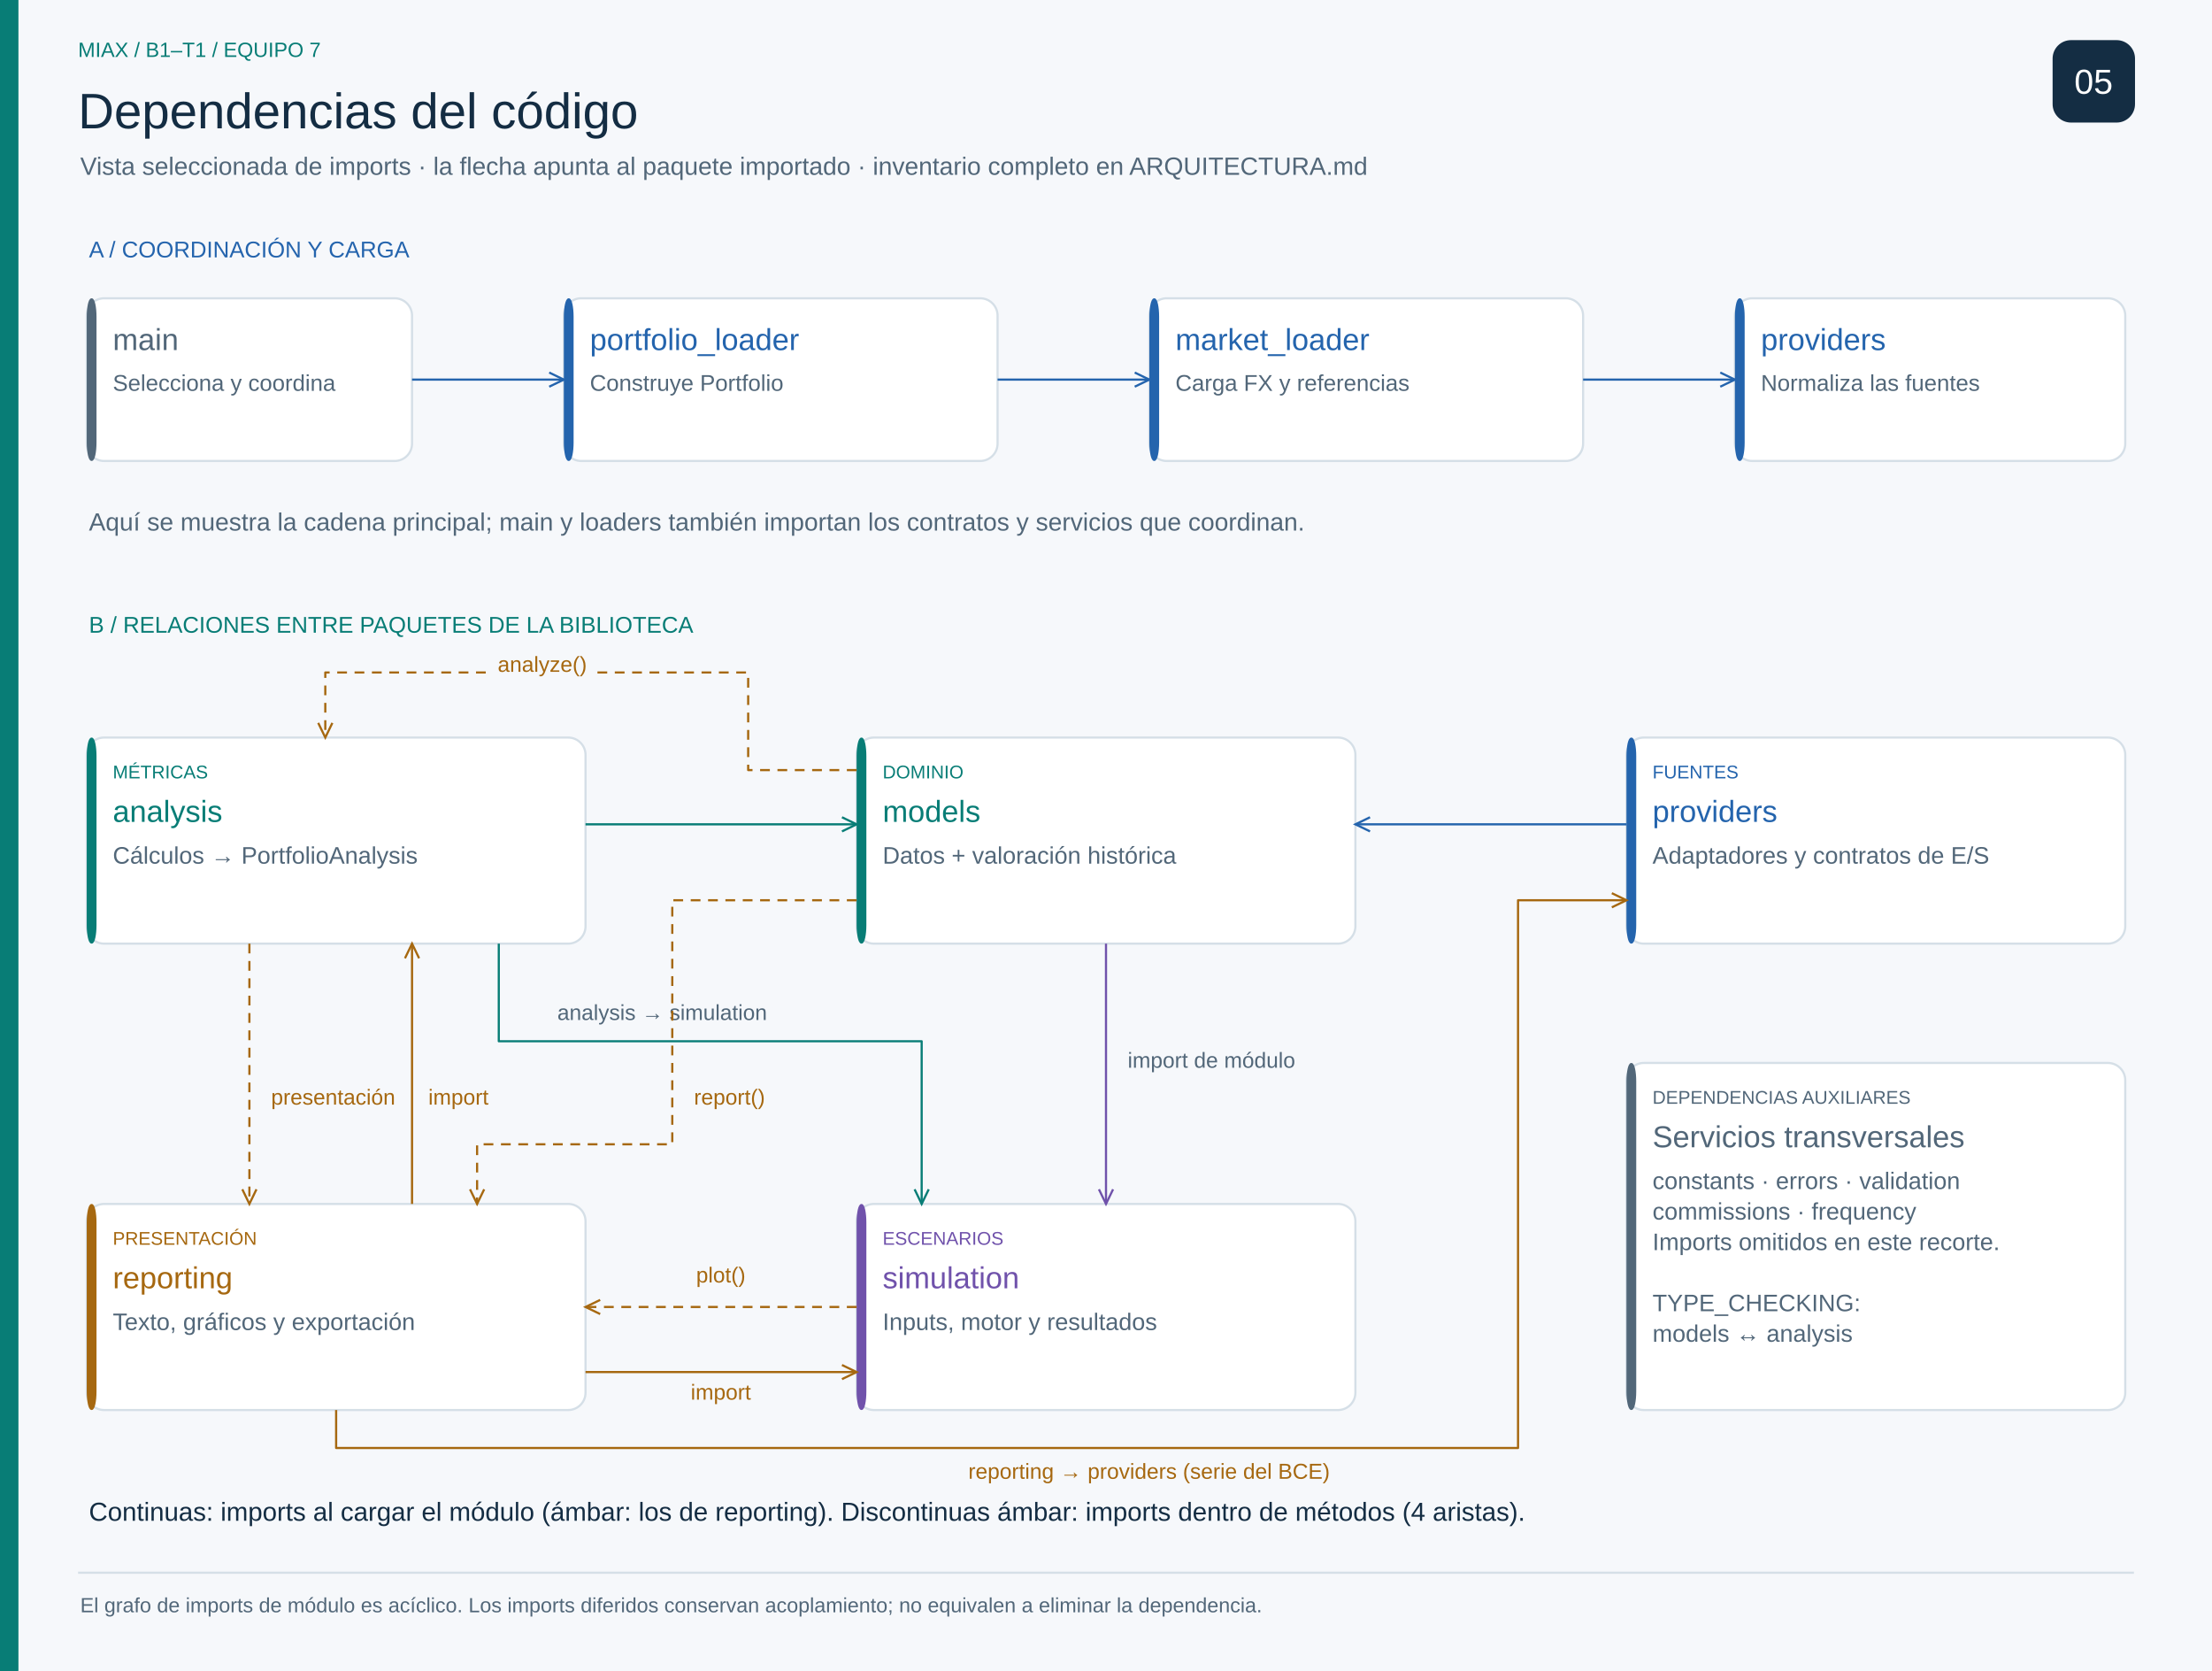
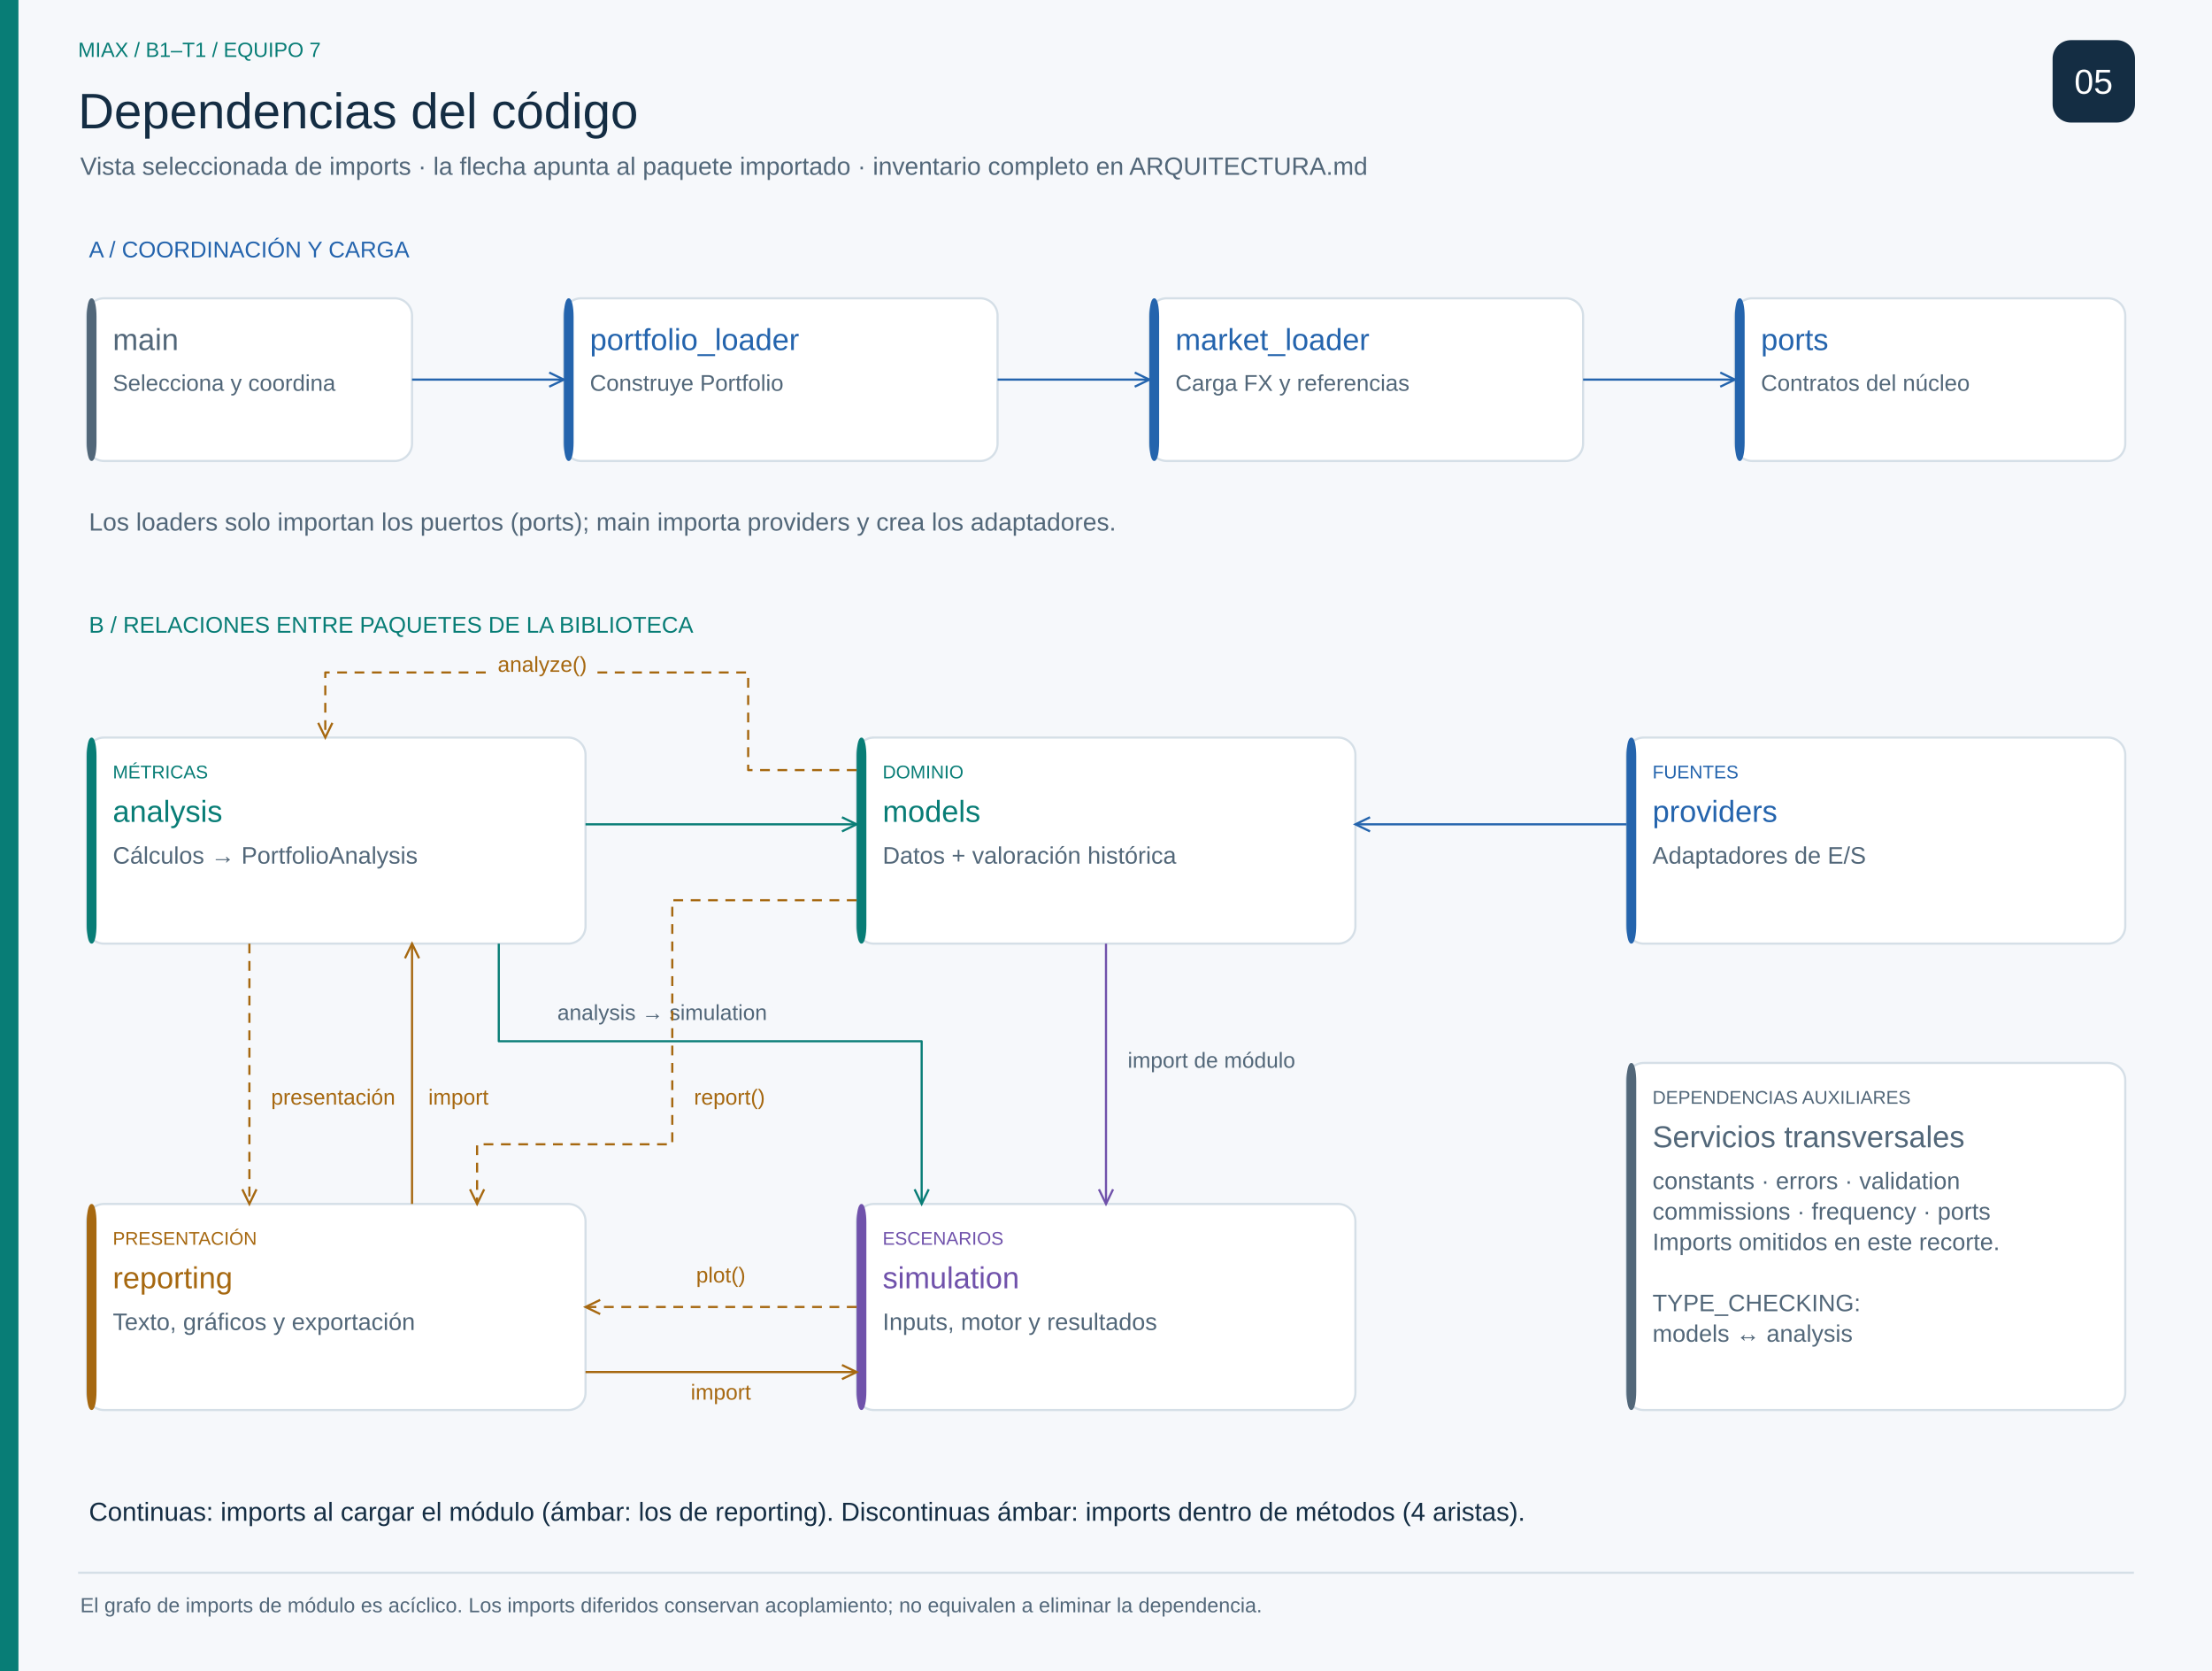
<svg xmlns="http://www.w3.org/2000/svg" width="2040" height="1540" viewBox="0 0 2040 1540" role="img">
  <rect x="0" y="0" width="2040" height="1540" rx="0" fill="#F6F8FB" stroke="#F6F8FB" stroke-width="2" stroke-linejoin="round" />
  <rect x="0" y="0" width="16" height="1540" rx="0" fill="#087D76" stroke="#087D76" stroke-width="2" stroke-linejoin="round" />
  <text x="72" y="52.48" font-family="Arial, Helvetica, sans-serif" font-size="19" fill="#087D76">MIAX  /  B1–T1  /  EQUIPO 7</text>
  <text x="72" y="118.32" font-family="Arial, Helvetica, sans-serif" font-size="46" fill="#142D43">Dependencias del código</text>
  <text x="74" y="161.16" font-family="Arial, Helvetica, sans-serif" font-size="23" fill="#526779">Vista seleccionada de imports · la flecha apunta al paquete importado · inventario completo en ARQUITECTURA.md</text>
  <rect x="1894" y="38" width="74" height="74" rx="16" fill="#142D43" stroke="#142D43" stroke-width="2" stroke-linejoin="round" />
  <text x="1913.0" y="86.44" font-family="Arial, Helvetica, sans-serif" font-size="32" fill="#FFFFFF">05</text>
  <text x="82" y="237.32" font-family="Arial, Helvetica, sans-serif" font-size="21" fill="#2464AD">A  /  COORDINACIÓN Y CARGA</text>
  <rect x="80" y="275" width="300" height="150" rx="16" fill="#FFFFFF" stroke="#D5DFE7" stroke-width="2" stroke-linejoin="round" />
  <rect x="81" y="276" width="7" height="148" rx="16" fill="#526779" stroke="#526779" stroke-width="2" stroke-linejoin="round" />
  <text x="104" y="322.76" font-family="Arial, Helvetica, sans-serif" font-size="28" fill="#526779">main</text>
  <text x="104" y="360.32" font-family="Arial, Helvetica, sans-serif" font-size="21" fill="#526779">Selecciona y coordina</text>
  <rect x="520" y="275" width="400" height="150" rx="16" fill="#FFFFFF" stroke="#D5DFE7" stroke-width="2" stroke-linejoin="round" />
  <rect x="521" y="276" width="7" height="148" rx="16" fill="#2464AD" stroke="#2464AD" stroke-width="2" stroke-linejoin="round" />
  <text x="544" y="322.76" font-family="Arial, Helvetica, sans-serif" font-size="28" fill="#2464AD">portfolio_loader</text>
  <text x="544" y="360.32" font-family="Arial, Helvetica, sans-serif" font-size="21" fill="#526779">Construye Portfolio</text>
  <rect x="1060" y="275" width="400" height="150" rx="16" fill="#FFFFFF" stroke="#D5DFE7" stroke-width="2" stroke-linejoin="round" />
  <rect x="1061" y="276" width="7" height="148" rx="16" fill="#2464AD" stroke="#2464AD" stroke-width="2" stroke-linejoin="round" />
  <text x="1084" y="322.76" font-family="Arial, Helvetica, sans-serif" font-size="28" fill="#2464AD">market_loader</text>
  <text x="1084" y="360.32" font-family="Arial, Helvetica, sans-serif" font-size="21" fill="#526779">Carga FX y referencias</text>
  <rect x="1600" y="275" width="360" height="150" rx="16" fill="#FFFFFF" stroke="#D5DFE7" stroke-width="2" stroke-linejoin="round" />
  <rect x="1601" y="276" width="7" height="148" rx="16" fill="#2464AD" stroke="#2464AD" stroke-width="2" stroke-linejoin="round" />
-   <text x="1624" y="322.76" font-family="Arial, Helvetica, sans-serif" font-size="28" fill="#2464AD">providers</text>
-   <text x="1624" y="360.32" font-family="Arial, Helvetica, sans-serif" font-size="21" fill="#526779">Normaliza las fuentes</text>
+   <text x="1624" y="322.76" font-family="Arial, Helvetica, sans-serif" font-size="28" fill="#2464AD">ports</text>
+   <text x="1624" y="360.32" font-family="Arial, Helvetica, sans-serif" font-size="21" fill="#526779">Contratos del núcleo</text>
  <polyline points="380,350 520,350" fill="none" stroke="#2464AD" stroke-width="2" stroke-linejoin="round" />
  <polyline points="506.493,356.524 520,350 506.493,343.476" fill="none" stroke="#2464AD" stroke-width="2" />
  <polyline points="920,350 1060,350" fill="none" stroke="#2464AD" stroke-width="2" stroke-linejoin="round" />
  <polyline points="1046.493,356.524 1060,350 1046.493,343.476" fill="none" stroke="#2464AD" stroke-width="2" />
  <polyline points="1460,350 1600,350" fill="none" stroke="#2464AD" stroke-width="2" stroke-linejoin="round" />
  <polyline points="1586.493,356.524 1600,350 1586.493,343.476" fill="none" stroke="#2464AD" stroke-width="2" />
-   <text x="82" y="489.16" font-family="Arial, Helvetica, sans-serif" font-size="23" fill="#526779">Aquí se muestra la cadena principal; main y loaders también importan los contratos y servicios que coordinan.</text>
+   <text x="82" y="489.16" font-family="Arial, Helvetica, sans-serif" font-size="23" fill="#526779">Los loaders solo importan los puertos (ports); main importa providers y crea los adaptadores.</text>
  <text x="82" y="583.32" font-family="Arial, Helvetica, sans-serif" font-size="21" fill="#087D76">B  /  RELACIONES ENTRE PAQUETES DE LA BIBLIOTECA</text>
  <rect x="80" y="680" width="460" height="190" rx="16" fill="#FFFFFF" stroke="#D5DFE7" stroke-width="2" stroke-linejoin="round" />
  <rect x="81" y="681" width="7" height="188" rx="16" fill="#087D76" stroke="#087D76" stroke-width="2" stroke-linejoin="round" />
  <text x="104" y="717.64" font-family="Arial, Helvetica, sans-serif" font-size="17" fill="#087D76">MÉTRICAS</text>
  <text x="104" y="757.76" font-family="Arial, Helvetica, sans-serif" font-size="28" fill="#087D76">analysis</text>
  <text x="104" y="796.24" font-family="Arial, Helvetica, sans-serif" font-size="22" fill="#526779">Cálculos → PortfolioAnalysis</text>
  <rect x="790" y="680" width="460" height="190" rx="16" fill="#FFFFFF" stroke="#D5DFE7" stroke-width="2" stroke-linejoin="round" />
  <rect x="791" y="681" width="7" height="188" rx="16" fill="#087D76" stroke="#087D76" stroke-width="2" stroke-linejoin="round" />
  <text x="814" y="717.64" font-family="Arial, Helvetica, sans-serif" font-size="17" fill="#087D76">DOMINIO</text>
  <text x="814" y="757.76" font-family="Arial, Helvetica, sans-serif" font-size="28" fill="#087D76">models</text>
  <text x="814" y="796.24" font-family="Arial, Helvetica, sans-serif" font-size="22" fill="#526779">Datos + valoración histórica</text>
  <rect x="1500" y="680" width="460" height="190" rx="16" fill="#FFFFFF" stroke="#D5DFE7" stroke-width="2" stroke-linejoin="round" />
  <rect x="1501" y="681" width="7" height="188" rx="16" fill="#2464AD" stroke="#2464AD" stroke-width="2" stroke-linejoin="round" />
  <text x="1524" y="717.64" font-family="Arial, Helvetica, sans-serif" font-size="17" fill="#2464AD">FUENTES</text>
  <text x="1524" y="757.76" font-family="Arial, Helvetica, sans-serif" font-size="28" fill="#2464AD">providers</text>
-   <text x="1524" y="796.24" font-family="Arial, Helvetica, sans-serif" font-size="22" fill="#526779">Adaptadores y contratos de E/S</text>
+   <text x="1524" y="796.24" font-family="Arial, Helvetica, sans-serif" font-size="22" fill="#526779">Adaptadores de E/S</text>
  <rect x="80" y="1110" width="460" height="190" rx="16" fill="#FFFFFF" stroke="#D5DFE7" stroke-width="2" stroke-linejoin="round" />
  <rect x="81" y="1111" width="7" height="188" rx="16" fill="#A66810" stroke="#A66810" stroke-width="2" stroke-linejoin="round" />
  <text x="104" y="1147.64" font-family="Arial, Helvetica, sans-serif" font-size="17" fill="#A66810">PRESENTACIÓN</text>
  <text x="104" y="1187.76" font-family="Arial, Helvetica, sans-serif" font-size="28" fill="#A66810">reporting</text>
  <text x="104" y="1226.24" font-family="Arial, Helvetica, sans-serif" font-size="22" fill="#526779">Texto, gráficos y exportación</text>
  <rect x="790" y="1110" width="460" height="190" rx="16" fill="#FFFFFF" stroke="#D5DFE7" stroke-width="2" stroke-linejoin="round" />
  <rect x="791" y="1111" width="7" height="188" rx="16" fill="#7052AB" stroke="#7052AB" stroke-width="2" stroke-linejoin="round" />
  <text x="814" y="1147.64" font-family="Arial, Helvetica, sans-serif" font-size="17" fill="#7052AB">ESCENARIOS</text>
  <text x="814" y="1187.76" font-family="Arial, Helvetica, sans-serif" font-size="28" fill="#7052AB">simulation</text>
  <text x="814" y="1226.24" font-family="Arial, Helvetica, sans-serif" font-size="22" fill="#526779">Inputs, motor y resultados</text>
  <polyline points="540,760 790,760" fill="none" stroke="#087D76" stroke-width="2" stroke-linejoin="round" />
  <polyline points="776.493,766.524 790,760 776.493,753.476" fill="none" stroke="#087D76" stroke-width="2" />
  <polyline points="1500,760 1250,760" fill="none" stroke="#2464AD" stroke-width="2" stroke-linejoin="round" />
  <polyline points="1263.507,753.476 1250,760 1263.507,766.524" fill="none" stroke="#2464AD" stroke-width="2" />
  <polyline points="1020,870 1020,1110" fill="none" stroke="#7052AB" stroke-width="2" stroke-linejoin="round" />
  <polyline points="1013.476,1096.493 1020,1110 1026.524,1096.493" fill="none" stroke="#7052AB" stroke-width="2" />
  <rect x="1034" y="963" width="169.0" height="33.6" rx="16" fill="#F6F8FB" stroke="#F6F8FB" stroke-width="2" stroke-linejoin="round" />
  <text x="1040" y="984.4" font-family="Arial, Helvetica, sans-serif" font-size="20" fill="#526779">import de módulo</text>
  <polyline points="460,870 460,960 850,960 850,1110" fill="none" stroke="#087D76" stroke-width="2" stroke-linejoin="round" />
  <polyline points="843.476,1096.493 850,1110 856.524,1096.493" fill="none" stroke="#087D76" stroke-width="2" />
  <rect x="507.0" y="919" width="206.0" height="33.6" rx="16" fill="#F6F8FB" stroke="#F6F8FB" stroke-width="2" stroke-linejoin="round" />
  <text x="514.0" y="940.4" font-family="Arial, Helvetica, sans-serif" font-size="20" fill="#526779">analysis → simulation</text>
  <polyline points="790,710 690,710 690,620 300,620 300,680" fill="none" stroke="#A66810" stroke-width="2" stroke-linejoin="round" stroke-dasharray="9 7" />
  <polyline points="293.476,666.493 300,680 306.524,666.493" fill="none" stroke="#A66810" stroke-width="2" />
  <rect x="452.0" y="598" width="96.0" height="33.6" rx="16" fill="#F6F8FB" stroke="#F6F8FB" stroke-width="2" stroke-linejoin="round" />
  <text x="459.0" y="619.4" font-family="Arial, Helvetica, sans-serif" font-size="20" fill="#A66810">analyze()</text>
  <polyline points="790,830 620,830 620,1055 440,1055 440,1110" fill="none" stroke="#A66810" stroke-width="2" stroke-linejoin="round" stroke-dasharray="9 7" />
  <polyline points="433.476,1096.493 440,1110 446.524,1096.493" fill="none" stroke="#A66810" stroke-width="2" />
  <rect x="634" y="997" width="81.0" height="33.6" rx="16" fill="#F6F8FB" stroke="#F6F8FB" stroke-width="2" stroke-linejoin="round" />
  <text x="640" y="1018.4" font-family="Arial, Helvetica, sans-serif" font-size="20" fill="#A66810">report()</text>
  <polyline points="230,870 230,1110" fill="none" stroke="#A66810" stroke-width="2" stroke-linejoin="round" stroke-dasharray="9 7" />
  <polyline points="223.476,1096.493 230,1110 236.524,1096.493" fill="none" stroke="#A66810" stroke-width="2" />
  <rect x="244" y="997" width="128.0" height="33.6" rx="16" fill="#F6F8FB" stroke="#F6F8FB" stroke-width="2" stroke-linejoin="round" />
  <text x="250" y="1018.4" font-family="Arial, Helvetica, sans-serif" font-size="20" fill="#A66810">presentación</text>
  <polyline points="790,1205 540,1205" fill="none" stroke="#A66810" stroke-width="2" stroke-linejoin="round" stroke-dasharray="9 7" />
  <polyline points="553.507,1198.476 540,1205 553.507,1211.524" fill="none" stroke="#A66810" stroke-width="2" />
  <rect x="635.0" y="1161" width="60.0" height="33.6" rx="16" fill="#F6F8FB" stroke="#F6F8FB" stroke-width="2" stroke-linejoin="round" />
  <text x="642.0" y="1182.4" font-family="Arial, Helvetica, sans-serif" font-size="20" fill="#A66810">plot()</text>
  <polyline points="380,1110 380,870" fill="none" stroke="#A66810" stroke-width="2" stroke-linejoin="round" />
  <polyline points="386.524,883.507 380,870 373.476,883.507" fill="none" stroke="#A66810" stroke-width="2" />
  <rect x="389" y="997" width="70.0" height="33.6" rx="16" fill="#F6F8FB" stroke="#F6F8FB" stroke-width="2" stroke-linejoin="round" />
  <text x="395" y="1018.4" font-family="Arial, Helvetica, sans-serif" font-size="20" fill="#A66810">import</text>
  <polyline points="540,1265 790,1265" fill="none" stroke="#A66810" stroke-width="2" stroke-linejoin="round" />
  <polyline points="776.493,1271.524 790,1265 776.493,1258.476" fill="none" stroke="#A66810" stroke-width="2" />
  <rect x="630.0" y="1269" width="70.0" height="33.6" rx="16" fill="#F6F8FB" stroke="#F6F8FB" stroke-width="2" stroke-linejoin="round" />
  <text x="637.0" y="1290.4" font-family="Arial, Helvetica, sans-serif" font-size="20" fill="#A66810">import</text>
-   <polyline points="310,1300 310,1335 1400,1335 1400,830 1500,830" fill="none" stroke="#A66810" stroke-width="2" stroke-linejoin="round" />
-   <polyline points="1486.493,836.524 1500,830 1486.493,823.476" fill="none" stroke="#A66810" stroke-width="2" />
-   <rect x="886.0" y="1342" width="348.0" height="33.6" rx="16" fill="#F6F8FB" stroke="#F6F8FB" stroke-width="2" stroke-linejoin="round" />
-   <text x="893.0" y="1363.4" font-family="Arial, Helvetica, sans-serif" font-size="20" fill="#A66810">reporting → providers (serie del BCE)</text>
  <rect x="1500" y="980" width="460" height="320" rx="16" fill="#FFFFFF" stroke="#D5DFE7" stroke-width="2" stroke-linejoin="round" />
  <rect x="1501" y="981" width="7" height="318" rx="16" fill="#526779" stroke="#526779" stroke-width="2" stroke-linejoin="round" />
  <text x="1524" y="1017.64" font-family="Arial, Helvetica, sans-serif" font-size="17" fill="#526779">DEPENDENCIAS AUXILIARES</text>
  <text x="1524" y="1057.76" font-family="Arial, Helvetica, sans-serif" font-size="28" fill="#526779">Servicios transversales</text>
  <text x="1524" y="1096.24" font-family="Arial, Helvetica, sans-serif" font-size="22" fill="#526779">constants · errors · validation</text>
-   <text x="1524" y="1124.4" font-family="Arial, Helvetica, sans-serif" font-size="22" fill="#526779">commissions · frequency</text>
+   <text x="1524" y="1124.4" font-family="Arial, Helvetica, sans-serif" font-size="22" fill="#526779">commissions · frequency · ports</text>
  <text x="1524" y="1152.56" font-family="Arial, Helvetica, sans-serif" font-size="22" fill="#526779">Imports omitidos en este recorte.</text>
  <text x="1524" y="1180.72" font-family="Arial, Helvetica, sans-serif" font-size="22" fill="#526779" />
  <text x="1524" y="1208.88" font-family="Arial, Helvetica, sans-serif" font-size="22" fill="#526779">TYPE_CHECKING:</text>
  <text x="1524" y="1237.04" font-family="Arial, Helvetica, sans-serif" font-size="22" fill="#526779">models ↔ analysis</text>
  <text x="82" y="1402.08" font-family="Arial, Helvetica, sans-serif" font-size="24" fill="#142D43">Continuas: imports al cargar el módulo (ámbar: los de reporting).   Discontinuas ámbar: imports dentro de métodos (4 aristas).</text>
  <polyline points="72,1450 1968,1450" fill="none" stroke="#D5DFE7" stroke-width="2" stroke-linejoin="round" />
  <text x="74" y="1486.48" font-family="Arial, Helvetica, sans-serif" font-size="19" fill="#526779">El grafo de imports de módulo es acíclico. Los imports diferidos conservan acoplamiento; no equivalen a eliminar la dependencia.</text>
</svg>
